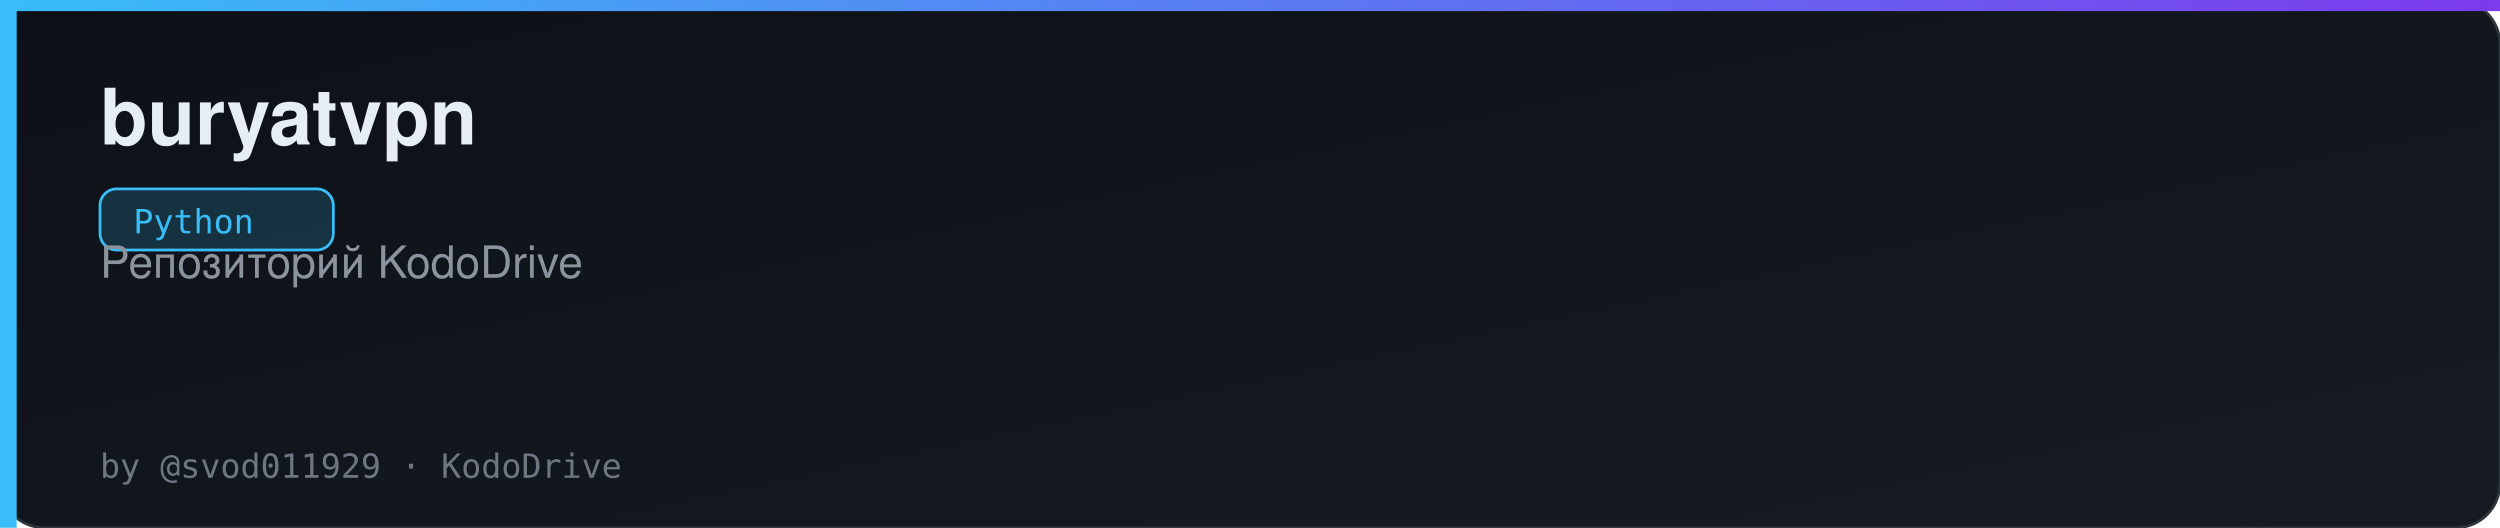
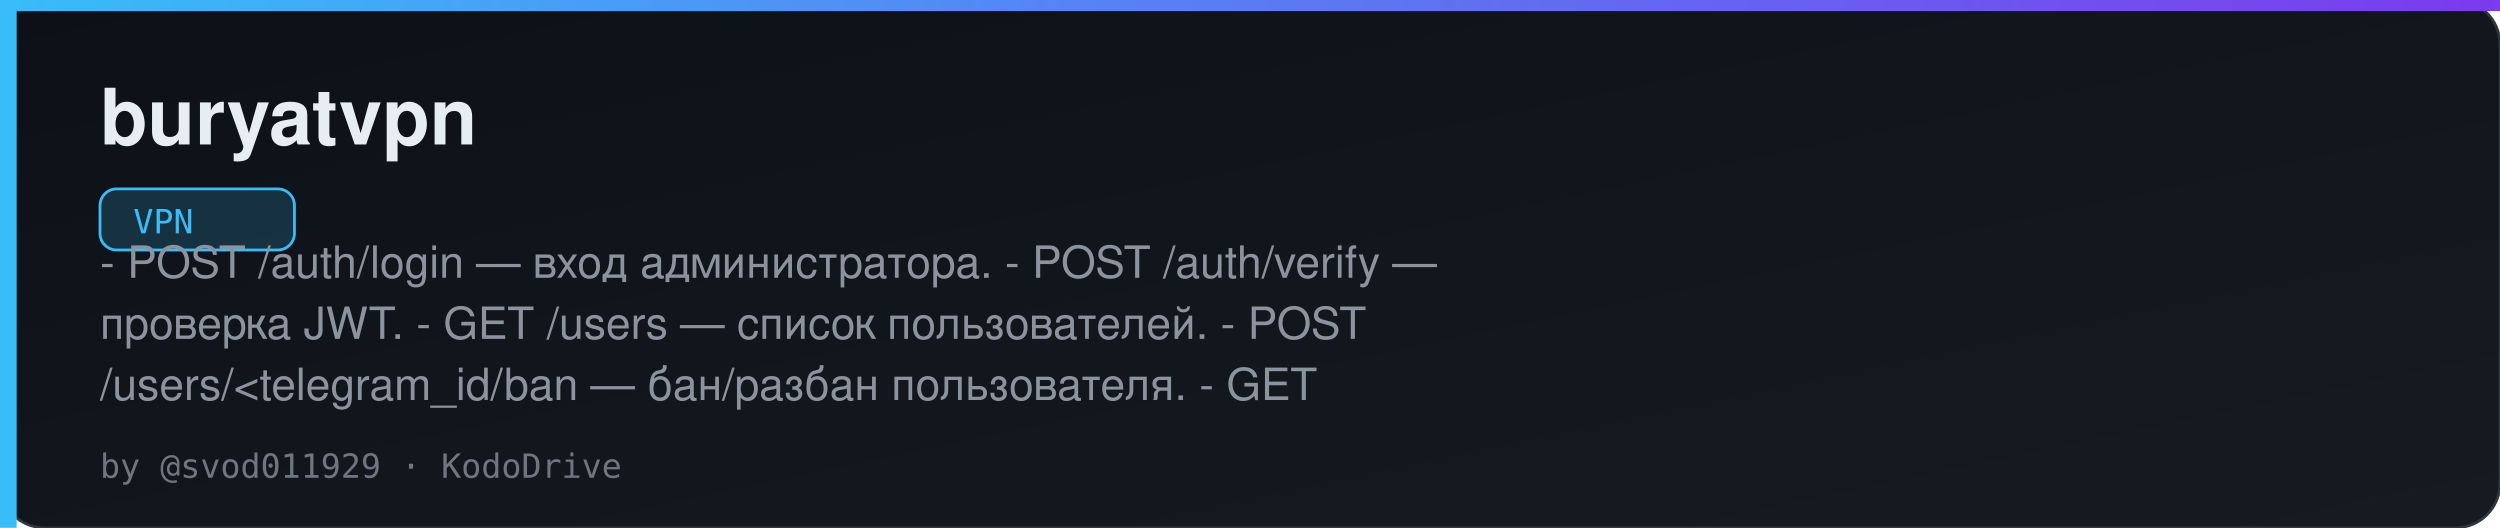
<svg xmlns="http://www.w3.org/2000/svg" width="900" height="190" viewBox="0 0 900 190">
  <defs>
    <linearGradient id="bg" x1="0" y1="0" x2="1" y2="1">
      <stop offset="0%" stop-color="#0D1117" />
      <stop offset="100%" stop-color="#161B22" />
    </linearGradient>
    <linearGradient id="line" x1="0" y1="0" x2="1" y2="0">
      <stop offset="0%" stop-color="#38BDF8" />
      <stop offset="100%" stop-color="#7C3AED" />
    </linearGradient>
  </defs>
  <rect width="900" height="190" rx="16" fill="url(#bg)" stroke="#30363D" />
  <rect x="0" y="0" width="900" height="4" fill="url(#line)" />
  <rect x="0" y="0" width="6" height="190" fill="#38BDF8" />
  <text x="36" y="52" font-family="Segoe UI, Helvetica, Arial, sans-serif" font-size="28" font-weight="700" fill="#E6EDF3">buryatvpn</text>
-   <rect x="36" y="68" width="84" height="22" rx="6" fill="#38BDF8" fill-opacity="0.18" stroke="#38BDF8" />
-   <text x="48" y="84" font-family="ui-monospace, SFMono-Regular, Menlo, monospace" font-size="12" fill="#38BDF8">Python</text>
-   <text x="36" y="100" font-family="Segoe UI, Helvetica, Arial, sans-serif" font-size="16" fill="#8B949E">Репозиторий KodoDrive</text>
+   <rect x="36" y="68" width="70" height="22" rx="6" fill="#38BDF8" fill-opacity="0.18" stroke="#38BDF8" />
+   <text x="48" y="84" font-family="ui-monospace, SFMono-Regular, Menlo, monospace" font-size="12" fill="#38BDF8">VPN</text>
+   <text x="36" y="100" font-family="Segoe UI, Helvetica, Arial, sans-serif" font-size="16" fill="#8B949E">- POST /auth/login — вход администратора. - POST /auth/verify —</text>
+   <text x="36" y="122" font-family="Segoe UI, Helvetica, Arial, sans-serif" font-size="16" fill="#8B949E">проверка JWT. - GET /users — список пользователей. - POST</text>
+   <text x="36" y="144" font-family="Segoe UI, Helvetica, Arial, sans-serif" font-size="16" fill="#8B949E">/users/&lt;telegram_id/ban — бан/разбан пользователя. - GET</text>
  <text x="36" y="172" font-family="ui-monospace, SFMono-Regular, Menlo, monospace" font-size="12" fill="#6E7681">by @svod011929 · KodoDrive</text>
</svg>
